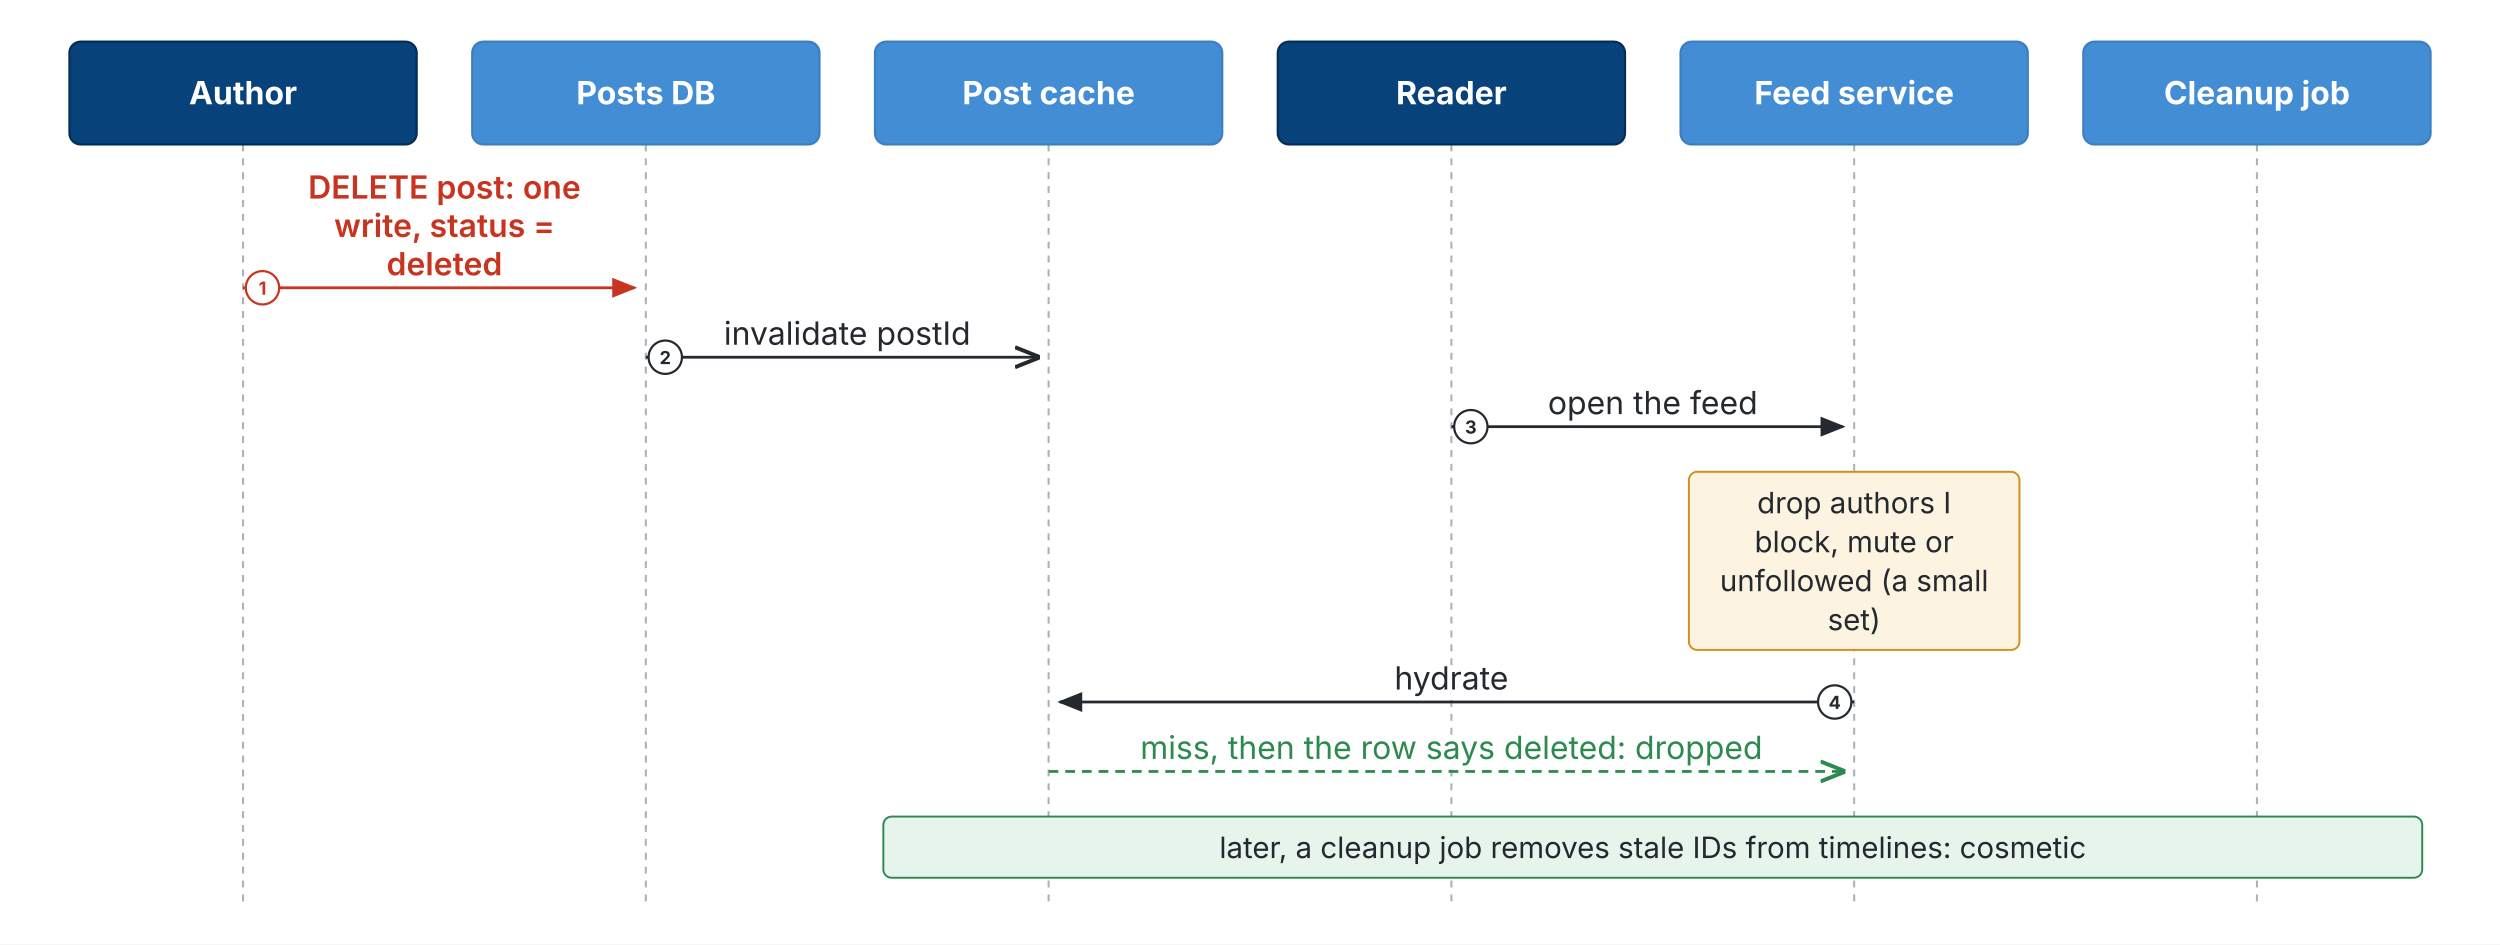
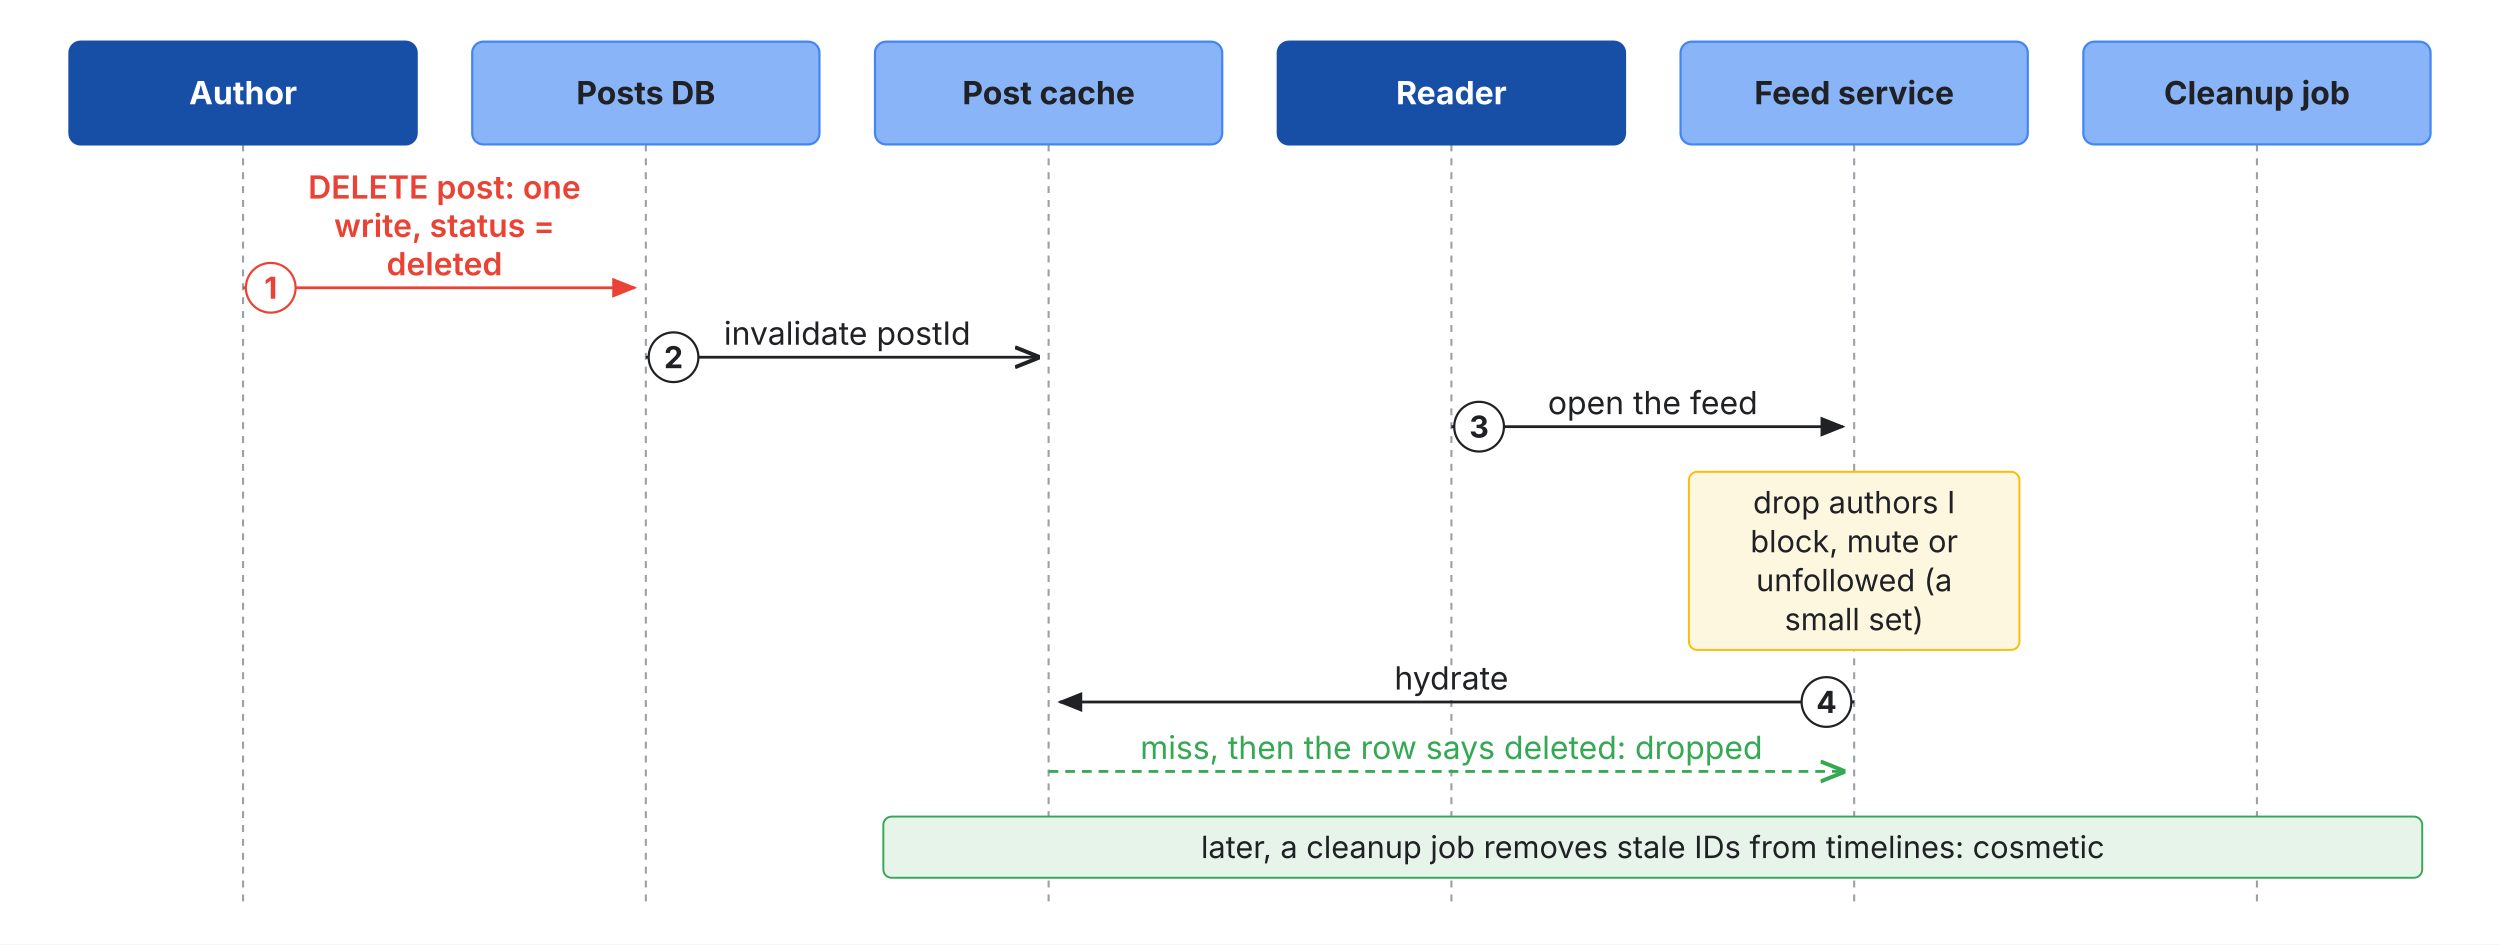
<svg xmlns="http://www.w3.org/2000/svg" class="seq" viewBox="0 0 1800 680" width="1800" height="680">
  <defs>
-     <marker id="sq-f-c8341f" viewBox="0 0 10 10" refX="9" refY="5" markerWidth="9" markerHeight="9" orient="auto">
-       <path d="M0,1 L10,5 L0,9 z" fill="#c8341f" />
+     <marker id="sq-f-34a853" viewBox="0 0 10 10" refX="9" refY="5" markerWidth="9" markerHeight="9" orient="auto">
+       <path d="M0,1 L10,5 L0,9 z" fill="#34a853" />
    </marker>
-     <marker id="sq-o-c8341f" viewBox="0 0 10 10" refX="9" refY="5" markerWidth="9" markerHeight="9" orient="auto">
-       <path d="M0,1 L10,5 L0,9" fill="none" stroke="#c8341f" stroke-width="1.6" />
+     <marker id="sq-o-34a853" viewBox="0 0 10 10" refX="9" refY="5" markerWidth="9" markerHeight="9" orient="auto">
+       <path d="M0,1 L10,5 L0,9" fill="none" stroke="#34a853" stroke-width="1.6" />
    </marker>
-     <marker id="sq-f-2d8a4e" viewBox="0 0 10 10" refX="9" refY="5" markerWidth="9" markerHeight="9" orient="auto">
-       <path d="M0,1 L10,5 L0,9 z" fill="#2d8a4e" />
+     <marker id="sq-f-ea4335" viewBox="0 0 10 10" refX="9" refY="5" markerWidth="9" markerHeight="9" orient="auto">
+       <path d="M0,1 L10,5 L0,9 z" fill="#ea4335" />
    </marker>
-     <marker id="sq-o-2d8a4e" viewBox="0 0 10 10" refX="9" refY="5" markerWidth="9" markerHeight="9" orient="auto">
-       <path d="M0,1 L10,5 L0,9" fill="none" stroke="#2d8a4e" stroke-width="1.6" />
+     <marker id="sq-o-ea4335" viewBox="0 0 10 10" refX="9" refY="5" markerWidth="9" markerHeight="9" orient="auto">
+       <path d="M0,1 L10,5 L0,9" fill="none" stroke="#ea4335" stroke-width="1.6" />
    </marker>
-     <marker id="sq-f-24292f" viewBox="0 0 10 10" refX="9" refY="5" markerWidth="9" markerHeight="9" orient="auto">
-       <path d="M0,1 L10,5 L0,9 z" fill="#24292f" />
+     <marker id="sq-f-202124" viewBox="0 0 10 10" refX="9" refY="5" markerWidth="9" markerHeight="9" orient="auto">
+       <path d="M0,1 L10,5 L0,9 z" fill="#202124" />
    </marker>
-     <marker id="sq-o-24292f" viewBox="0 0 10 10" refX="9" refY="5" markerWidth="9" markerHeight="9" orient="auto">
-       <path d="M0,1 L10,5 L0,9" fill="none" stroke="#24292f" stroke-width="1.6" />
+     <marker id="sq-o-202124" viewBox="0 0 10 10" refX="9" refY="5" markerWidth="9" markerHeight="9" orient="auto">
+       <path d="M0,1 L10,5 L0,9" fill="none" stroke="#202124" stroke-width="1.6" />
    </marker>
  </defs>
  <rect width="1800" height="680" fill="#ffffff" />
-   <line x1="175.0" y1="104" x2="175.0" y2="649.5" stroke="#aab3bd" stroke-width="1.5" stroke-dasharray="5 5" />
-   <rect x="50.0" y="30" width="250" height="74" rx="8" fill="#08427b" stroke="#052e56" stroke-width="1.6" />
-   <text x="175.0" y="75.05" text-anchor="middle" font-family="Inter, Helvetica, Arial, sans-serif" font-size="23" font-weight="700" fill="#ffffff">Author</text>
-   <line x1="465.0" y1="104" x2="465.0" y2="649.5" stroke="#aab3bd" stroke-width="1.5" stroke-dasharray="5 5" />
-   <rect x="340.0" y="30" width="250" height="74" rx="8" fill="#438dd5" stroke="#3c7fc0" stroke-width="1.6" />
-   <text x="465.0" y="75.05" text-anchor="middle" font-family="Inter, Helvetica, Arial, sans-serif" font-size="23" font-weight="700" fill="#ffffff">Posts DB</text>
-   <line x1="755.0" y1="104" x2="755.0" y2="649.5" stroke="#aab3bd" stroke-width="1.5" stroke-dasharray="5 5" />
-   <rect x="630.0" y="30" width="250" height="74" rx="8" fill="#438dd5" stroke="#3c7fc0" stroke-width="1.6" />
-   <text x="755.0" y="75.05" text-anchor="middle" font-family="Inter, Helvetica, Arial, sans-serif" font-size="23" font-weight="700" fill="#ffffff">Post cache</text>
-   <line x1="1045.0" y1="104" x2="1045.0" y2="649.5" stroke="#aab3bd" stroke-width="1.5" stroke-dasharray="5 5" />
-   <rect x="920.0" y="30" width="250" height="74" rx="8" fill="#08427b" stroke="#052e56" stroke-width="1.6" />
-   <text x="1045.0" y="75.05" text-anchor="middle" font-family="Inter, Helvetica, Arial, sans-serif" font-size="23" font-weight="700" fill="#ffffff">Reader</text>
-   <line x1="1335.0" y1="104" x2="1335.0" y2="649.5" stroke="#aab3bd" stroke-width="1.5" stroke-dasharray="5 5" />
-   <rect x="1210.0" y="30" width="250" height="74" rx="8" fill="#438dd5" stroke="#3c7fc0" stroke-width="1.6" />
-   <text x="1335.0" y="75.05" text-anchor="middle" font-family="Inter, Helvetica, Arial, sans-serif" font-size="23" font-weight="700" fill="#ffffff">Feed service</text>
-   <line x1="1625.0" y1="104" x2="1625.0" y2="649.5" stroke="#aab3bd" stroke-width="1.5" stroke-dasharray="5 5" />
-   <rect x="1500.0" y="30" width="250" height="74" rx="8" fill="#438dd5" stroke="#3c7fc0" stroke-width="1.6" />
-   <text x="1625.0" y="75.05" text-anchor="middle" font-family="Inter, Helvetica, Arial, sans-serif" font-size="23" font-weight="700" fill="#ffffff">Cleanup job</text>
-   <line x1="175.0" y1="207.2" x2="457.0" y2="207.2" stroke="#c8341f" stroke-width="2" marker-end="url(#sq-f-c8341f)" />
-   <circle cx="189.0" cy="207.2" r="12" fill="#ffffff" stroke="#c8341f" stroke-width="1.6" />
-   <text x="189.0" y="212.2" text-anchor="middle" font-family="Inter, Helvetica, Arial, sans-serif" font-size="13" font-weight="700" fill="#c8341f">1</text>
-   <text x="320.0" y="143.0" text-anchor="middle" font-family="Inter, Helvetica, Arial, sans-serif" font-size="23" fill="#c8341f" font-weight="600" paint-order="stroke" stroke="#ffffff" stroke-width="5" stroke-linejoin="round">DELETE post: one</text>
-   <text x="320.0" y="170.6" text-anchor="middle" font-family="Inter, Helvetica, Arial, sans-serif" font-size="23" fill="#c8341f" font-weight="600" paint-order="stroke" stroke="#ffffff" stroke-width="5" stroke-linejoin="round">write, status =</text>
-   <text x="320.0" y="198.2" text-anchor="middle" font-family="Inter, Helvetica, Arial, sans-serif" font-size="23" fill="#c8341f" font-weight="600" paint-order="stroke" stroke="#ffffff" stroke-width="5" stroke-linejoin="round">deleted</text>
-   <line x1="465.0" y1="257.2" x2="747.0" y2="257.2" stroke="#24292f" stroke-width="2" marker-end="url(#sq-o-24292f)" />
-   <circle cx="479.0" cy="257.2" r="12" fill="#ffffff" stroke="#24292f" stroke-width="1.6" />
-   <text x="479.0" y="262.2" text-anchor="middle" font-family="Inter, Helvetica, Arial, sans-serif" font-size="13" font-weight="700" fill="#24292f">2</text>
-   <text x="610.0" y="248.2" text-anchor="middle" font-family="Inter, Helvetica, Arial, sans-serif" font-size="23" fill="#24292f" font-weight="400" paint-order="stroke" stroke="#ffffff" stroke-width="5" stroke-linejoin="round">invalidate postId</text>
-   <line x1="1045.0" y1="307.2" x2="1327.0" y2="307.2" stroke="#24292f" stroke-width="2" marker-end="url(#sq-f-24292f)" />
-   <circle cx="1059.0" cy="307.2" r="12" fill="#ffffff" stroke="#24292f" stroke-width="1.6" />
-   <text x="1059.0" y="312.2" text-anchor="middle" font-family="Inter, Helvetica, Arial, sans-serif" font-size="13" font-weight="700" fill="#24292f">3</text>
-   <text x="1190.0" y="298.2" text-anchor="middle" font-family="Inter, Helvetica, Arial, sans-serif" font-size="23" fill="#24292f" font-weight="400" paint-order="stroke" stroke="#ffffff" stroke-width="5" stroke-linejoin="round">open the feed</text>
-   <rect x="1216.0" y="339.7" width="238.0" height="128.24" rx="6" fill="#fdf3e1" stroke="#d18f1c" stroke-width="1.4" />
-   <text x="1335.0" y="369.55" text-anchor="middle" font-family="Inter, Helvetica, Arial, sans-serif" font-size="21.2" fill="#24292f">drop authors I</text>
-   <text x="1335.0" y="397.61" text-anchor="middle" font-family="Inter, Helvetica, Arial, sans-serif" font-size="21.2" fill="#24292f">block, mute or</text>
-   <text x="1335.0" y="425.67" text-anchor="middle" font-family="Inter, Helvetica, Arial, sans-serif" font-size="21.2" fill="#24292f">unfollowed (a small</text>
-   <text x="1335.0" y="453.73" text-anchor="middle" font-family="Inter, Helvetica, Arial, sans-serif" font-size="21.2" fill="#24292f">set)</text>
-   <line x1="1335.0" y1="505.44" x2="763.0" y2="505.44" stroke="#24292f" stroke-width="2" marker-end="url(#sq-f-24292f)" />
-   <circle cx="1321.0" cy="505.44" r="12" fill="#ffffff" stroke="#24292f" stroke-width="1.6" />
-   <text x="1321.0" y="510.44" text-anchor="middle" font-family="Inter, Helvetica, Arial, sans-serif" font-size="13" font-weight="700" fill="#24292f">4</text>
-   <text x="1045.0" y="496.44" text-anchor="middle" font-family="Inter, Helvetica, Arial, sans-serif" font-size="23" fill="#24292f" font-weight="400" paint-order="stroke" stroke="#ffffff" stroke-width="5" stroke-linejoin="round">hydrate</text>
-   <line x1="755.0" y1="555.44" x2="1327.0" y2="555.44" stroke="#2d8a4e" stroke-width="2" stroke-dasharray="7 5" marker-end="url(#sq-o-2d8a4e)" />
-   <text x="1045.0" y="546.44" text-anchor="middle" font-family="Inter, Helvetica, Arial, sans-serif" font-size="23" fill="#2d8a4e" font-weight="400" paint-order="stroke" stroke="#ffffff" stroke-width="5" stroke-linejoin="round">miss, then the row says deleted: dropped</text>
-   <rect x="636.0" y="587.94" width="1108.0" height="44.06" rx="6" fill="#e7f4ec" stroke="#2d8a4e" stroke-width="1.4" />
-   <text x="1190.0" y="617.79" text-anchor="middle" font-family="Inter, Helvetica, Arial, sans-serif" font-size="21.2" fill="#24292f">later, a cleanup job removes stale IDs from timelines: cosmetic</text>
+   <g data-k="p:au">
+     <line x1="175.0" y1="104" x2="175.0" y2="649.5" stroke="#9aa0a6" stroke-width="1.5" stroke-dasharray="5 5" />
+     <rect x="50.0" y="30" width="250" height="74" rx="8" fill="#174ea6" stroke="#174ea6" stroke-width="1.6" />
+     <text x="175.0" y="75.05" text-anchor="middle" font-family="Inter, Roboto, sans-serif" font-size="23" font-weight="700" fill="#ffffff">Author</text>
+   </g>
+   <g data-k="p:db">
+     <line x1="465.0" y1="104" x2="465.0" y2="649.5" stroke="#9aa0a6" stroke-width="1.5" stroke-dasharray="5 5" />
+     <rect x="340.0" y="30" width="250" height="74" rx="8" fill="#8ab4f8" stroke="#4285f4" stroke-width="1.6" />
+     <text x="465.0" y="75.05" text-anchor="middle" font-family="Inter, Roboto, sans-serif" font-size="23" font-weight="700" fill="#202124">Posts DB</text>
+   </g>
+   <g data-k="p:pc">
+     <line x1="755.0" y1="104" x2="755.0" y2="649.5" stroke="#9aa0a6" stroke-width="1.5" stroke-dasharray="5 5" />
+     <rect x="630.0" y="30" width="250" height="74" rx="8" fill="#8ab4f8" stroke="#4285f4" stroke-width="1.6" />
+     <text x="755.0" y="75.05" text-anchor="middle" font-family="Inter, Roboto, sans-serif" font-size="23" font-weight="700" fill="#202124">Post cache</text>
+   </g>
+   <g data-k="p:rd">
+     <line x1="1045.0" y1="104" x2="1045.0" y2="649.5" stroke="#9aa0a6" stroke-width="1.5" stroke-dasharray="5 5" />
+     <rect x="920.0" y="30" width="250" height="74" rx="8" fill="#174ea6" stroke="#174ea6" stroke-width="1.6" />
+     <text x="1045.0" y="75.05" text-anchor="middle" font-family="Inter, Roboto, sans-serif" font-size="23" font-weight="700" fill="#ffffff">Reader</text>
+   </g>
+   <g data-k="p:fs">
+     <line x1="1335.0" y1="104" x2="1335.0" y2="649.5" stroke="#9aa0a6" stroke-width="1.5" stroke-dasharray="5 5" />
+     <rect x="1210.0" y="30" width="250" height="74" rx="8" fill="#8ab4f8" stroke="#4285f4" stroke-width="1.6" />
+     <text x="1335.0" y="75.05" text-anchor="middle" font-family="Inter, Roboto, sans-serif" font-size="23" font-weight="700" fill="#202124">Feed service</text>
+   </g>
+   <g data-k="p:cj">
+     <line x1="1625.0" y1="104" x2="1625.0" y2="649.5" stroke="#9aa0a6" stroke-width="1.5" stroke-dasharray="5 5" />
+     <rect x="1500.0" y="30" width="250" height="74" rx="8" fill="#8ab4f8" stroke="#4285f4" stroke-width="1.6" />
+     <text x="1625.0" y="75.05" text-anchor="middle" font-family="Inter, Roboto, sans-serif" font-size="23" font-weight="700" fill="#202124">Cleanup job</text>
+   </g>
+   <g data-k="s:0">
+     <line x1="175.0" y1="207.2" x2="457.0" y2="207.2" stroke="#ea4335" stroke-width="2" marker-end="url(#sq-f-ea4335)" />
+     <circle cx="194.94" cy="207.2" r="17.9" fill="#ffffff" stroke="#ea4335" stroke-width="1.6" />
+     <text x="194.94" y="215.1" text-anchor="middle" font-family="Inter, Roboto, sans-serif" font-size="21.8" font-weight="700" fill="#ea4335">1</text>
+     <text x="320.0" y="143.0" text-anchor="middle" font-family="Inter, Roboto, sans-serif" font-size="23" fill="#ea4335" font-weight="600" paint-order="stroke" stroke="#ffffff" stroke-width="5" stroke-linejoin="round">DELETE post: one</text>
+     <text x="320.0" y="170.6" text-anchor="middle" font-family="Inter, Roboto, sans-serif" font-size="23" fill="#ea4335" font-weight="600" paint-order="stroke" stroke="#ffffff" stroke-width="5" stroke-linejoin="round">write, status =</text>
+     <text x="320.0" y="198.2" text-anchor="middle" font-family="Inter, Roboto, sans-serif" font-size="23" fill="#ea4335" font-weight="600" paint-order="stroke" stroke="#ffffff" stroke-width="5" stroke-linejoin="round">deleted</text>
+   </g>
+   <g data-k="s:1">
+     <line x1="465.0" y1="257.2" x2="747.0" y2="257.2" stroke="#202124" stroke-width="2" marker-end="url(#sq-o-202124)" />
+     <circle cx="484.94" cy="257.2" r="17.9" fill="#ffffff" stroke="#202124" stroke-width="1.6" />
+     <text x="484.94" y="265.1" text-anchor="middle" font-family="Inter, Roboto, sans-serif" font-size="21.8" font-weight="700" fill="#202124">2</text>
+     <text x="610.0" y="248.2" text-anchor="middle" font-family="Inter, Roboto, sans-serif" font-size="23" fill="#202124" font-weight="400" paint-order="stroke" stroke="#ffffff" stroke-width="5" stroke-linejoin="round">invalidate postId</text>
+   </g>
+   <g data-k="s:2">
+     <line x1="1045.0" y1="307.2" x2="1327.0" y2="307.2" stroke="#202124" stroke-width="2" marker-end="url(#sq-f-202124)" />
+     <circle cx="1064.94" cy="307.2" r="17.9" fill="#ffffff" stroke="#202124" stroke-width="1.6" />
+     <text x="1064.94" y="315.1" text-anchor="middle" font-family="Inter, Roboto, sans-serif" font-size="21.8" font-weight="700" fill="#202124">3</text>
+     <text x="1190.0" y="298.2" text-anchor="middle" font-family="Inter, Roboto, sans-serif" font-size="23" fill="#202124" font-weight="400" paint-order="stroke" stroke="#ffffff" stroke-width="5" stroke-linejoin="round">open the feed</text>
+   </g>
+   <g data-k="s:3">
+     <rect x="1216.0" y="339.7" width="238.0" height="128.24" rx="6" fill="#fef7e0" stroke="#fbbc05" stroke-width="1.4" />
+     <text x="1335.0" y="369.55" text-anchor="middle" font-family="Inter, Roboto, sans-serif" font-size="22.1" fill="#202124">drop authors I</text>
+     <text x="1335.0" y="397.61" text-anchor="middle" font-family="Inter, Roboto, sans-serif" font-size="22.1" fill="#202124">block, mute or</text>
+     <text x="1335.0" y="425.67" text-anchor="middle" font-family="Inter, Roboto, sans-serif" font-size="22.1" fill="#202124">unfollowed (a</text>
+     <text x="1335.0" y="453.73" text-anchor="middle" font-family="Inter, Roboto, sans-serif" font-size="22.1" fill="#202124">small set)</text>
+   </g>
+   <g data-k="s:4">
+     <line x1="1335.0" y1="505.44" x2="763.0" y2="505.44" stroke="#202124" stroke-width="2" marker-end="url(#sq-f-202124)" />
+     <circle cx="1315.06" cy="505.44" r="17.9" fill="#ffffff" stroke="#202124" stroke-width="1.6" />
+     <text x="1315.06" y="513.3" text-anchor="middle" font-family="Inter, Roboto, sans-serif" font-size="21.8" font-weight="700" fill="#202124">4</text>
+     <text x="1045.0" y="496.44" text-anchor="middle" font-family="Inter, Roboto, sans-serif" font-size="23" fill="#202124" font-weight="400" paint-order="stroke" stroke="#ffffff" stroke-width="5" stroke-linejoin="round">hydrate</text>
+   </g>
+   <g data-k="s:5">
+     <line x1="755.0" y1="555.44" x2="1327.0" y2="555.44" stroke="#34a853" stroke-width="2" stroke-dasharray="7 5" marker-end="url(#sq-o-34a853)" />
+     <text x="1045.0" y="546.44" text-anchor="middle" font-family="Inter, Roboto, sans-serif" font-size="23" fill="#34a853" font-weight="400" paint-order="stroke" stroke="#ffffff" stroke-width="5" stroke-linejoin="round">miss, then the row says deleted: dropped</text>
+   </g>
+   <g data-k="s:6">
+     <rect x="636.0" y="587.94" width="1108.0" height="44.06" rx="6" fill="#e6f4ea" stroke="#34a853" stroke-width="1.4" />
+     <text x="1190.0" y="617.79" text-anchor="middle" font-family="Inter, Roboto, sans-serif" font-size="22.1" fill="#202124">later, a cleanup job removes stale IDs from timelines: cosmetic</text>
+   </g>
</svg>
